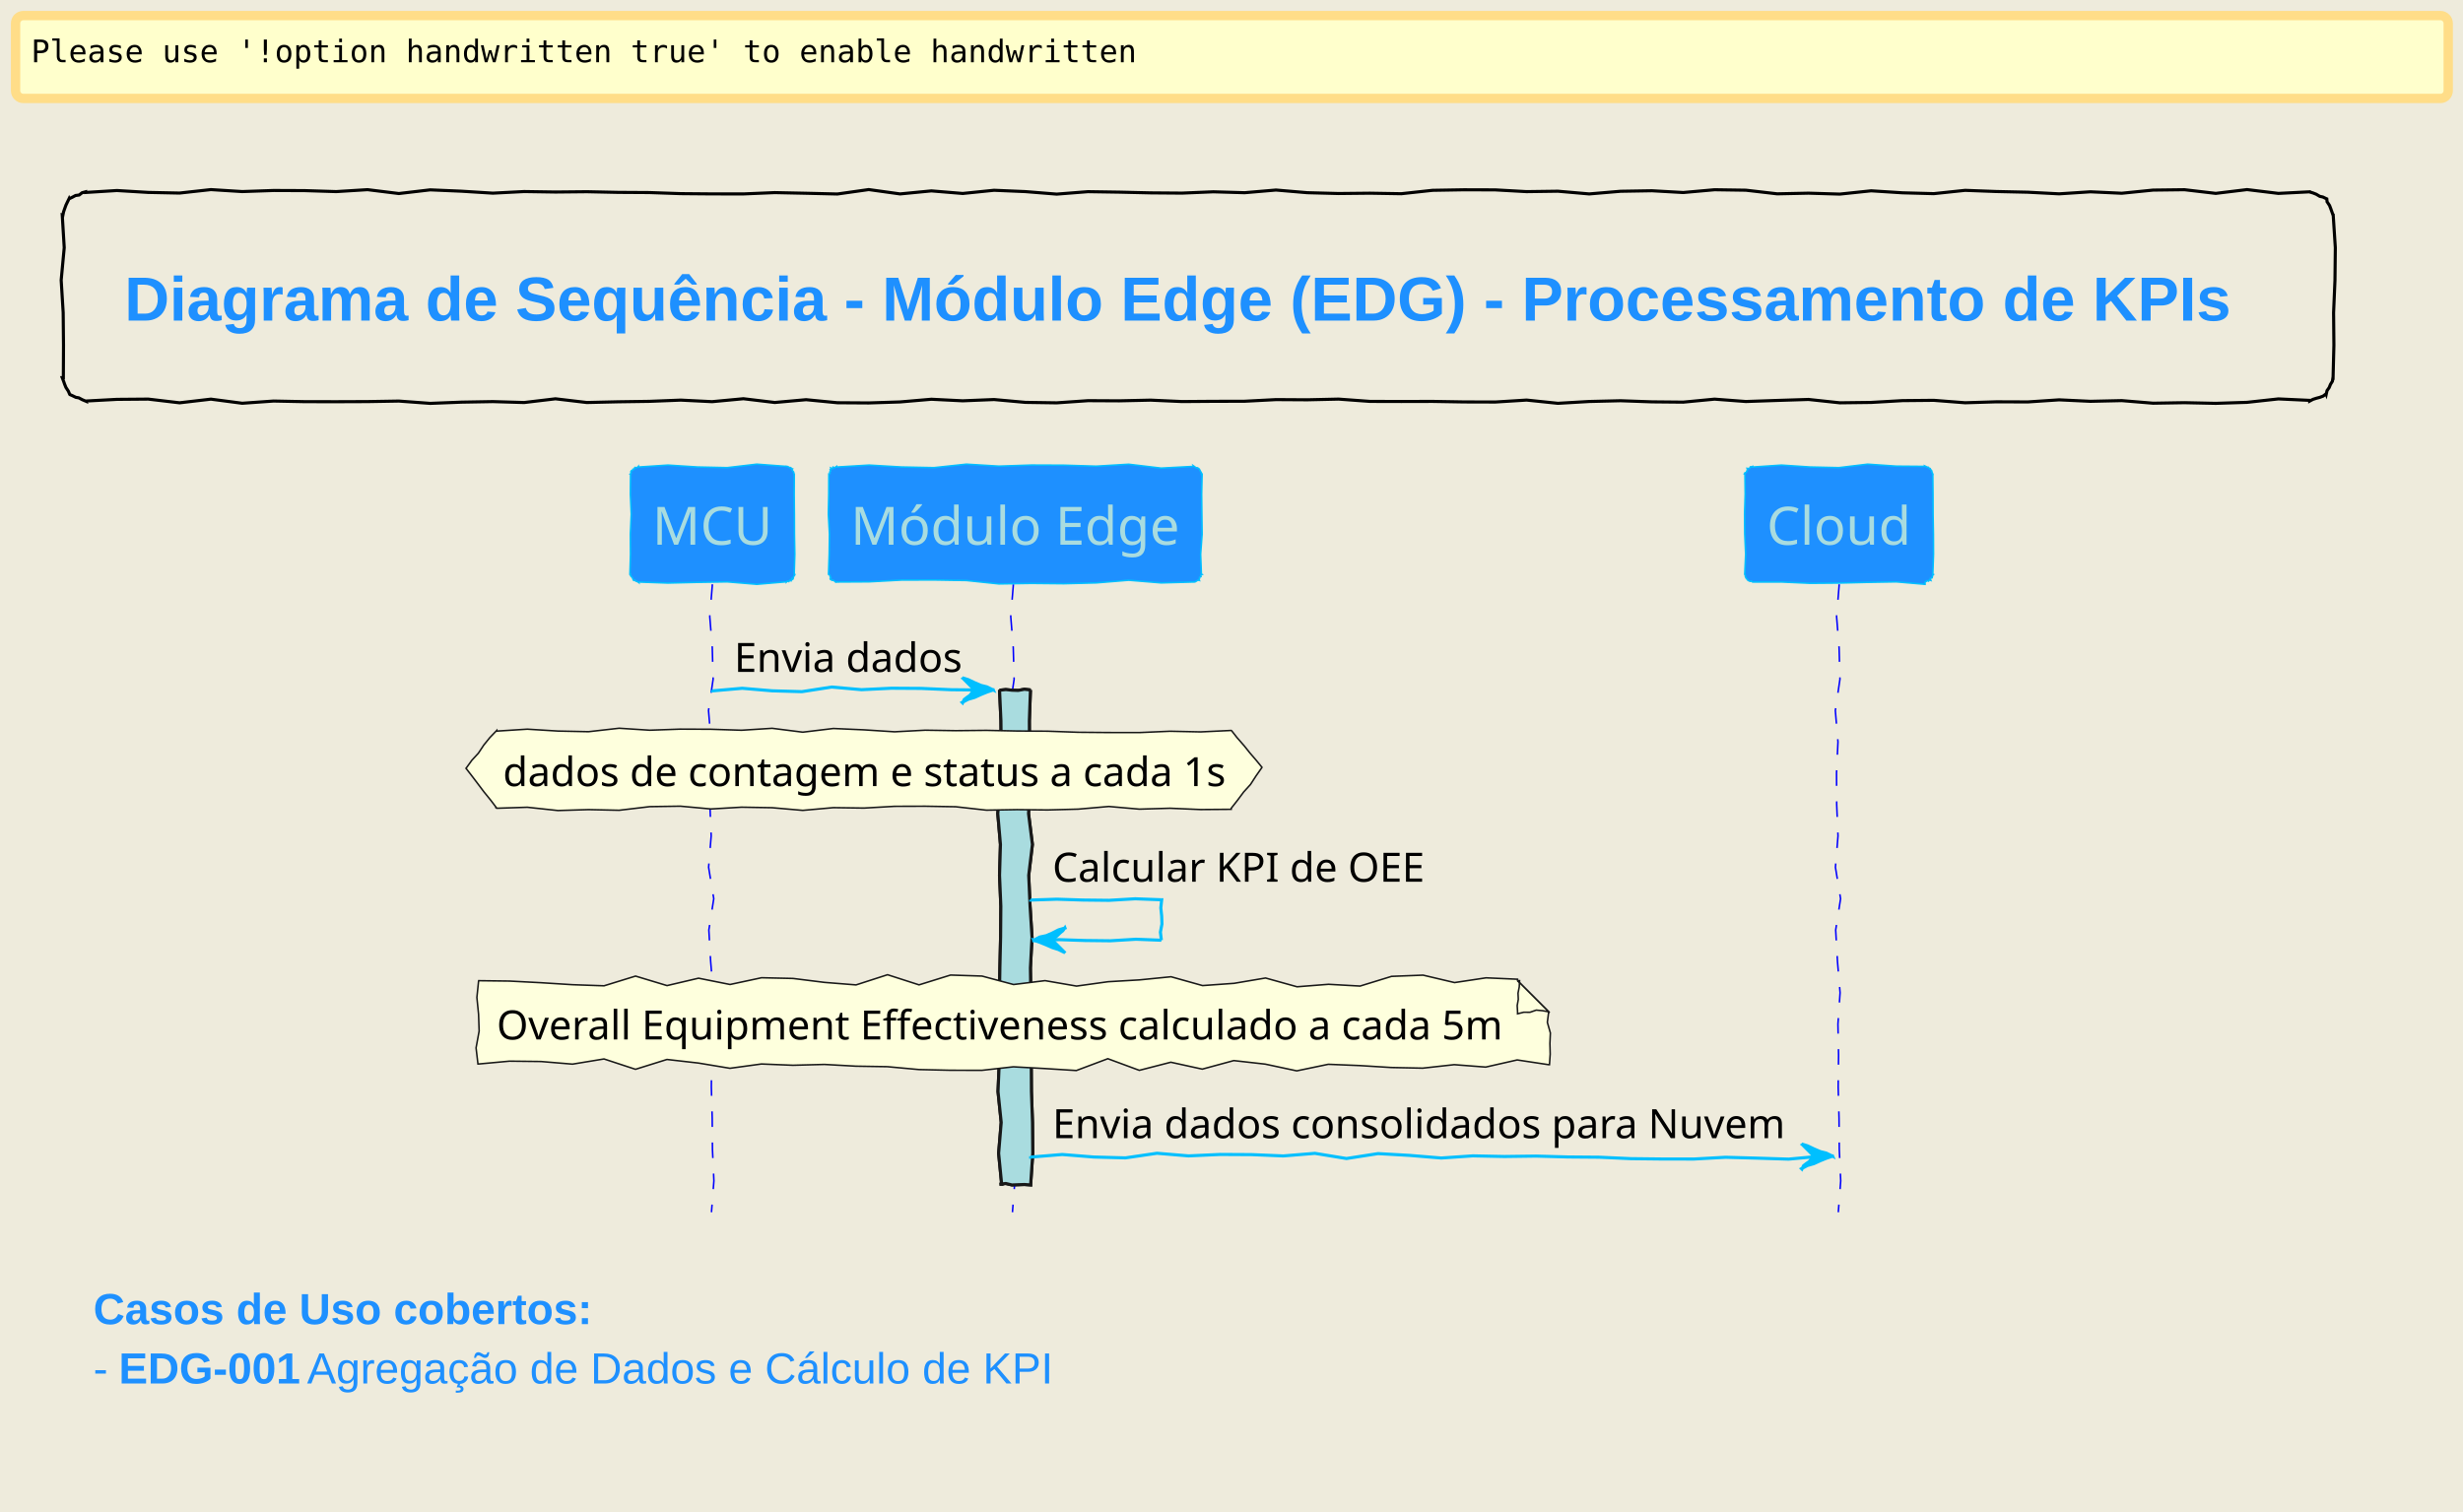
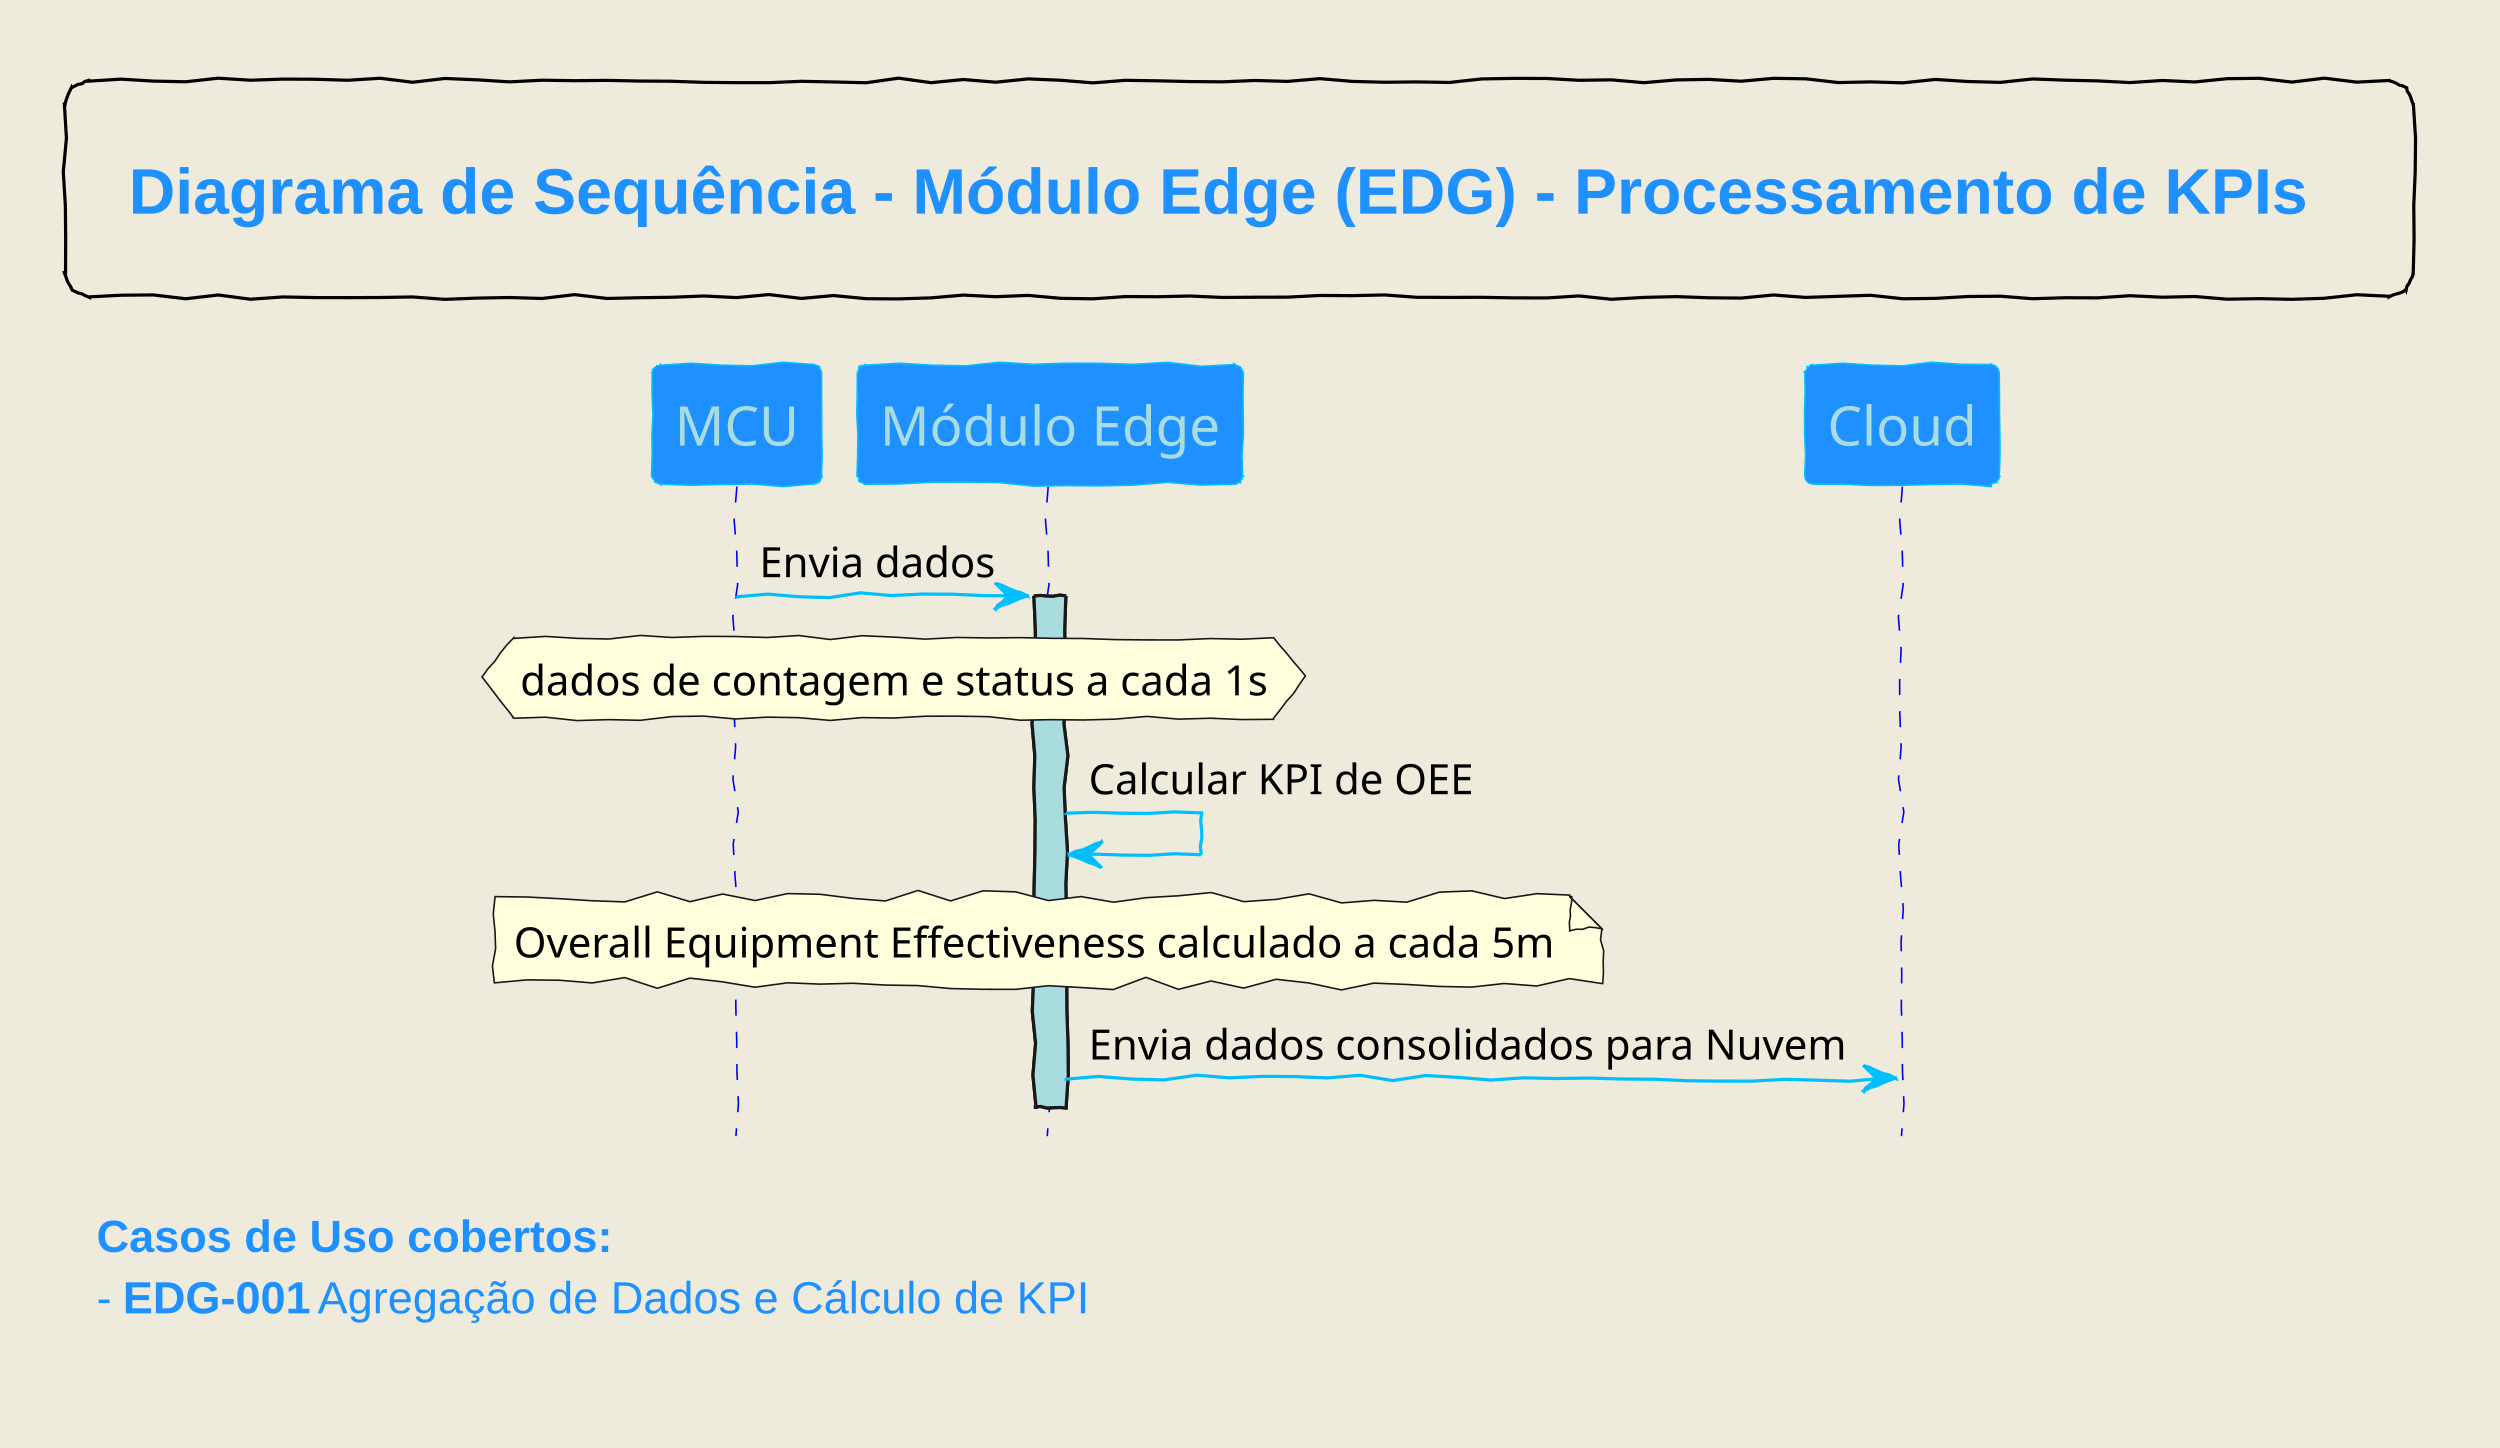
- <svg xmlns="http://www.w3.org/2000/svg" contentStyleType="text/css" data-diagram-type="SEQUENCE" height="750.462px" preserveAspectRatio="none" style="width:1222px;height:750px;background:#EEEBDC;" version="1.1" viewBox="0 0 1222 750" width="1222.976px" zoomAndPan="magnify">
+ <svg xmlns="http://www.w3.org/2000/svg" contentStyleType="text/css" data-diagram-type="SEQUENCE" height="751.57px" preserveAspectRatio="none" style="width:1297px;height:751px;background:#EEEBDC;" version="1.1" viewBox="0 0 1297 751" width="1297.711px" zoomAndPan="magnify">
  <defs />
  <g>
-     <rect fill="#EEEBDC" height="750.462" style="stroke:none;stroke-width:1.544;" width="1222.976" x="0" y="0" />
-     <rect fill="#FFFFCC" height="41.137" rx="3.86" ry="3.86" style="stroke:#FFDD88;stroke-width:4.633;" width="1206.947" x="7.721" y="7.721" />
-     <text fill="#000000" font-family="monospace" font-size="15.442" lengthAdjust="spacing" textLength="548.502" x="15.442" y="30.883">Please use '!option handwritten true' to enable handwritten</text>
+     <rect fill="#EEEBDC" height="751.57" style="stroke:none;stroke-width:1.67;" width="1297.711" x="0" y="0" />
    <g>
-       <polygon fill="#A9DCDF" points="495.921,342.403,495.921,342.511,499.009,342.19,502.098,342.503,505.186,342.609,508.274,342.036,511.363,342.403,511.243,342.403,510.704,357.731,510.77,373.06,511.257,388.388,510.295,403.716,512.217,419.044,510.389,434.372,511.057,449.7,512.029,465.028,511.23,480.356,511.468,495.685,511.313,511.013,511.638,526.341,511.732,541.669,512.267,556.997,512.399,572.325,511.363,587.653,511.363,588.003,508.274,587.784,505.186,587.892,502.098,588.015,499.009,587.282,495.921,587.653,496.969,587.653,495.463,572.325,496.745,556.997,495.156,541.669,495.815,526.341,497.066,511.013,495.846,495.685,496.084,480.356,496.444,465.028,496.564,449.7,495.915,434.372,496.364,419.044,495.037,403.716,496.36,388.388,496.767,373.06,496.607,357.731,495.921,342.403" style="stroke:#181818;stroke-width:1.544;" />
+       <polygon fill="#A9DCDF" points="536.385,309.146,536.385,309.263,539.725,308.915,543.066,309.253,546.406,309.368,549.746,308.749,553.087,309.146,552.957,309.146,552.374,325.725,552.446,342.303,552.973,358.882,551.932,375.461,554.011,392.04,552.034,408.619,552.756,425.197,553.808,441.776,552.943,458.355,553.201,474.934,553.033,491.513,553.385,508.091,553.486,524.67,554.065,541.249,554.207,557.828,553.087,574.407,553.087,574.785,549.746,574.548,546.406,574.665,543.066,574.798,539.725,574.005,536.385,574.407,537.518,574.407,535.89,557.828,537.277,541.249,535.558,524.67,536.271,508.091,537.624,491.513,536.304,474.934,536.561,458.355,536.951,441.776,537.08,425.197,536.379,408.619,536.865,392.04,535.429,375.461,536.86,358.882,537.301,342.303,537.128,325.725,536.385,309.146" style="stroke:#181818;stroke-width:1.67;" />
    </g>
    <g>
-       <polygon fill="#000000" fill-opacity="0" points="347.267,290.356,347.267,290.464,349.738,290.142,352.209,290.455,354.679,290.561,357.15,289.988,359.621,290.356,359.501,290.356,358.962,305.916,359.029,321.475,359.515,337.035,358.553,352.595,360.476,368.154,358.647,383.714,359.315,399.274,360.288,414.834,359.488,430.394,359.726,445.953,359.571,461.513,359.896,477.073,359.99,492.632,360.525,508.192,360.657,523.752,360.67,539.312,360.014,554.871,360.337,570.431,360.705,585.991,359.621,601.551,359.621,601.179,357.15,601.9,354.679,601.398,352.209,601.826,349.738,601.296,347.267,601.551,347.162,601.551,348.413,585.991,347.192,570.431,347.43,554.871,347.79,539.312,347.91,523.752,347.261,508.192,347.711,492.632,346.384,477.073,347.707,461.513,348.114,445.953,347.954,430.394,348.214,414.834,346.522,399.274,346.26,383.714,346.308,368.154,347.176,352.595,346.964,337.035,348.32,321.475,346.998,305.916,347.267,290.356" />
-       <path d="M352.989,290.356 L353.421,290.356 L352.136,305.916 L353.387,321.475 L353.812,337.035 L351.52,352.595 L352.829,368.154 L352.111,383.714 L352.199,399.274 L352.848,414.834 L351.565,430.394 L354.128,445.953 L351.691,461.513 L352.581,477.073 L353.878,492.632 L352.812,508.192 L353.129,523.752 L352.923,539.312 L353.356,554.871 L353.481,570.431 L354.195,585.991 L352.989,601.551" fill="none" style="stroke:#0000FF;stroke-width:0.772;stroke-dasharray:7.721,7.721;" />
+       <polygon fill="#000000" fill-opacity="0" points="375.602,252.851,375.602,252.969,378.275,252.621,380.947,252.959,383.619,253.074,386.291,252.454,388.964,252.851,388.834,252.851,388.251,269.681,388.323,286.51,388.85,303.339,387.809,320.169,389.888,336.998,387.911,353.827,388.633,370.657,389.685,387.486,388.82,404.315,389.078,421.145,388.91,437.974,389.262,454.803,389.363,471.633,389.942,488.462,390.084,505.291,390.098,522.121,389.389,538.95,389.738,555.779,390.137,572.609,388.964,589.438,388.964,589.037,386.291,589.816,383.619,589.273,380.947,589.735,378.275,589.163,375.602,589.438,375.488,589.438,376.841,572.609,375.521,555.779,375.778,538.95,376.168,522.121,376.298,505.291,375.596,488.462,376.082,471.633,374.646,454.803,376.077,437.974,376.518,421.145,376.345,404.315,376.626,387.486,374.796,370.657,374.513,353.827,374.565,336.998,375.504,320.169,375.274,303.339,376.74,286.51,375.311,269.681,375.602,252.851" />
+       <path d="M381.79,252.851 L382.258,252.851 L380.868,269.681 L382.221,286.51 L382.68,303.339 L380.202,320.169 L381.617,336.998 L380.841,353.827 L380.936,370.657 L381.639,387.486 L380.251,404.315 L383.023,421.145 L380.387,437.974 L381.35,454.803 L382.752,471.633 L381.599,488.462 L381.942,505.291 L381.719,522.121 L382.188,538.95 L382.323,555.779 L383.095,572.609 L381.79,589.438" fill="none" style="stroke:#0000FF;stroke-width:0.835;stroke-dasharray:8.351,8.351;" />
    </g>
    <g>
-       <polygon fill="#000000" fill-opacity="0" points="497.465,290.356,497.465,290.464,499.936,290.142,502.406,290.455,504.877,290.561,507.348,289.988,509.818,290.356,509.698,290.356,509.16,305.916,509.226,321.475,509.713,337.035,508.751,352.595,510.673,368.154,508.845,383.714,509.513,399.274,510.485,414.834,509.686,430.394,509.924,445.953,509.769,461.513,510.094,477.073,510.188,492.632,510.723,508.192,510.854,523.752,510.867,539.312,510.212,554.871,510.534,570.431,510.903,585.991,509.818,601.551,509.818,601.179,507.348,601.9,504.877,601.398,502.406,601.826,499.936,601.296,497.465,601.551,497.359,601.551,498.61,585.991,497.39,570.431,497.628,554.871,497.988,539.312,498.108,523.752,497.459,508.192,497.909,492.632,496.581,477.073,497.904,461.513,498.312,445.953,498.151,430.394,498.412,414.834,496.719,399.274,496.458,383.714,496.505,368.154,497.374,352.595,497.162,337.035,498.517,321.475,497.195,305.916,497.465,290.356" />
-       <path d="M502.325,290.356 L502.757,290.356 L501.472,305.916 L502.723,321.475 L503.148,337.035 L500.856,352.595 L502.165,368.154 L501.447,383.714 L501.535,399.274 L502.184,414.834 L500.901,430.394 L503.465,445.953 L501.027,461.513 L501.918,477.073 L503.214,492.632 L502.148,508.192 L502.465,523.752 L502.259,539.312 L502.692,554.871 L502.817,570.431 L503.531,585.991 L502.325,601.551" fill="none" style="stroke:#0000FF;stroke-width:0.772;stroke-dasharray:7.721,7.721;" />
+       <polygon fill="#000000" fill-opacity="0" points="538.055,252.851,538.055,252.969,540.727,252.621,543.4,252.959,546.072,253.074,548.744,252.454,551.417,252.851,551.287,252.851,550.704,269.681,550.776,286.51,551.303,303.339,550.262,320.169,552.341,336.998,550.364,353.827,551.086,370.657,552.138,387.486,551.273,404.315,551.53,421.145,551.363,437.974,551.715,454.803,551.816,471.633,552.395,488.462,552.537,505.291,552.551,522.121,551.842,538.95,552.191,555.779,552.589,572.609,551.417,589.438,551.417,589.037,548.744,589.816,546.072,589.273,543.4,589.735,540.727,589.163,538.055,589.438,537.941,589.438,539.294,572.609,537.974,555.779,538.231,538.95,538.621,522.121,538.75,505.291,538.049,488.462,538.535,471.633,537.099,454.803,538.53,437.974,538.971,421.145,538.798,404.315,539.079,387.486,537.248,370.657,536.966,353.827,537.017,336.998,537.957,320.169,537.727,303.339,539.193,286.51,537.764,269.681,538.055,252.851" />
+       <path d="M543.311,252.851 L543.779,252.851 L542.389,269.681 L543.742,286.51 L544.202,303.339 L541.723,320.169 L543.138,336.998 L542.362,353.827 L542.457,370.657 L543.16,387.486 L541.772,404.315 L544.544,421.145 L541.908,437.974 L542.871,454.803 L544.273,471.633 L543.12,488.462 L543.463,505.291 L543.24,522.121 L543.709,538.95 L543.844,555.779 L544.616,572.609 L543.311,589.438" fill="none" style="stroke:#0000FF;stroke-width:0.835;stroke-dasharray:8.351,8.351;" />
    </g>
    <g>
-       <polygon fill="#000000" fill-opacity="0" points="906.169,290.356,906.169,290.464,908.64,290.142,911.111,290.455,913.581,290.561,916.052,289.988,918.523,290.356,918.403,290.356,917.864,305.916,917.931,321.475,918.417,337.035,917.455,352.595,919.378,368.154,917.549,383.714,918.217,399.274,919.19,414.834,918.39,430.394,918.628,445.953,918.473,461.513,918.798,477.073,918.892,492.632,919.427,508.192,919.559,523.752,919.572,539.312,918.916,554.871,919.239,570.431,919.607,585.991,918.523,601.551,918.523,601.179,916.052,601.9,913.581,601.398,911.111,601.826,908.64,601.296,906.169,601.551,906.064,601.551,907.315,585.991,906.094,570.431,906.332,554.871,906.692,539.312,906.812,523.752,906.163,508.192,906.613,492.632,905.285,477.073,906.609,461.513,907.016,445.953,906.856,430.394,907.116,414.834,905.423,399.274,905.162,383.714,905.21,368.154,906.078,352.595,905.866,337.035,907.222,321.475,905.9,305.916,906.169,290.356" />
-       <path d="M912.056,290.356 L912.489,290.356 L911.203,305.916 L912.454,321.475 L912.879,337.035 L910.587,352.595 L911.896,368.154 L911.178,383.714 L911.266,399.274 L911.915,414.834 L910.632,430.394 L913.196,445.953 L910.758,461.513 L911.649,477.073 L912.945,492.632 L911.879,508.192 L912.196,523.752 L911.99,539.312 L912.423,554.871 L912.548,570.431 L913.262,585.991 L912.056,601.551" fill="none" style="stroke:#0000FF;stroke-width:0.772;stroke-dasharray:7.721,7.721;" />
+       <polygon fill="#000000" fill-opacity="0" points="980.107,252.851,980.107,252.969,982.78,252.621,985.452,252.959,988.124,253.074,990.797,252.454,993.469,252.851,993.339,252.851,992.756,269.681,992.828,286.51,993.355,303.339,992.314,320.169,994.393,336.998,992.416,353.827,993.138,370.657,994.19,387.486,993.325,404.315,993.583,421.145,993.415,437.974,993.767,454.803,993.868,471.633,994.447,488.462,994.59,505.291,994.603,522.121,993.894,538.95,994.243,555.779,994.641,572.609,993.469,589.438,993.469,589.037,990.797,589.816,988.124,589.273,985.452,589.735,982.78,589.163,980.107,589.438,979.993,589.438,981.346,572.609,980.026,555.779,980.283,538.95,980.673,522.121,980.803,505.291,980.101,488.462,980.587,471.633,979.151,454.803,980.582,437.974,981.023,421.145,980.85,404.315,981.131,387.486,979.301,370.657,979.018,353.827,979.07,336.998,980.009,320.169,979.779,303.339,981.245,286.51,979.816,269.681,980.107,252.851" />
+       <path d="M986.474,252.851 L986.942,252.851 L985.552,269.681 L986.905,286.51 L987.364,303.339 L984.885,320.169 L986.301,336.998 L985.524,353.827 L985.62,370.657 L986.322,387.486 L984.935,404.315 L987.707,421.145 L985.071,437.974 L986.034,454.803 L987.436,471.633 L986.283,488.462 L986.626,505.291 L986.403,522.121 L986.872,538.95 L987.007,555.779 L987.778,572.609 L986.474,589.438" fill="none" style="stroke:#0000FF;stroke-width:0.835;stroke-dasharray:8.351,8.351;" />
    </g>
    <g class="participant participant-head" data-participant="MCU">
-       <polygon fill="#1E90FF" points="316.701,231.44,316.701,231.764,331.398,230.8,346.095,231.738,360.793,232.057,375.49,230.338,390.187,231.44,390.172,231.403,390.649,231.463,391.204,231.71,391.812,232.086,392.235,232.016,392.917,232.571,393.18,232.68,392.843,232.992,393.275,233.624,393.801,234.293,393.781,234.737,394.048,235.3,394.083,235.3,394.031,245.23,394.14,255.161,394.171,265.091,394.349,275.021,394.048,284.951,394.367,285.083,394.145,285.631,393.716,286.093,393.59,286.68,393.477,287.273,392.917,287.681,392.775,287.338,392.505,288.23,391.767,287.992,391.384,288.613,390.636,288.35,390.187,288.812,390.187,288.706,375.49,289.957,360.793,288.736,346.095,288.974,331.398,289.334,316.701,288.812,316.783,289.01,316.154,288.584,315.666,288.496,314.95,287.861,314.573,288.042,313.971,287.681,314.232,287.789,313.956,287.223,313.81,286.71,313.063,285.948,312.756,285.369,312.84,284.951,312.521,284.951,312.81,275.021,312.739,265.091,313.191,255.161,312.75,245.23,312.84,235.3,312.677,235.233,313.175,234.799,312.976,234.077,313.272,233.56,314.054,233.244,313.971,232.571,314.057,232.778,314.662,232.694,315,231.965,315.672,232.044,316.271,231.947,316.701,231.44" style="stroke:#00BFFF;stroke-width:0.772;" />
-       <text fill="#A9DCDF" font-family="Impact" font-size="26.251" lengthAdjust="spacing" textLength="59.589" x="323.649" y="270.311">MCU</text>
+       <polygon fill="#1E90FF" points="342.542,189.128,342.542,189.48,358.438,188.436,374.335,189.451,390.231,189.796,406.128,187.937,422.024,189.128,422.008,189.089,422.524,189.154,423.124,189.42,423.781,189.827,424.239,189.751,424.977,190.351,425.262,190.469,424.897,190.808,425.364,191.49,425.933,192.215,425.911,192.695,426.2,193.304,426.238,193.304,426.182,204.044,426.299,214.785,426.333,225.525,426.526,236.266,426.2,247.006,426.545,247.149,426.305,247.741,425.841,248.241,425.704,248.876,425.582,249.518,424.977,249.958,424.823,249.587,424.531,250.552,423.733,250.295,423.319,250.967,422.509,250.682,422.024,251.181,422.024,251.067,406.128,252.42,390.231,251.1,374.335,251.357,358.438,251.747,342.542,251.181,342.63,251.395,341.95,250.935,341.422,250.84,340.648,250.153,340.24,250.349,339.589,249.958,339.871,250.075,339.573,249.463,339.415,248.908,338.607,248.084,338.276,247.458,338.366,247.006,338.02,247.006,338.334,236.266,338.257,225.525,338.746,214.785,338.269,204.044,338.366,193.304,338.19,193.231,338.728,192.762,338.512,191.981,338.833,191.422,339.678,191.08,339.589,190.351,339.682,190.576,340.336,190.485,340.702,189.697,341.429,189.782,342.077,189.677,342.542,189.128" style="stroke:#00BFFF;stroke-width:0.835;" />
+       <text fill="#A9DCDF" font-family="Impact" font-size="28.393" lengthAdjust="spacing" textLength="64.451" x="350.057" y="231.171">MCU</text>
    </g>
    <g class="participant participant-head" data-participant="EDGE">
-       <polygon fill="#1E90FF" points="415.08,231.44,415.08,231.764,431.182,230.8,447.284,231.738,463.386,232.057,479.488,230.338,495.591,231.32,511.693,230.781,527.795,230.848,543.897,231.335,559.999,230.372,576.102,232.295,592.204,231.44,592.08,231.14,592.711,231.572,593.381,232.097,593.825,232.077,594.401,232.377,594.933,232.571,594.918,232.564,595.245,233.152,595.5,233.709,595.89,234.324,596.157,234.887,596.064,235.3,596.414,235.3,596.195,245.23,596.303,255.161,596.426,265.091,595.693,275.021,596.064,284.951,596.387,285.085,595.697,285.439,595.866,286.148,595.15,286.491,595.127,287.121,594.933,287.681,595.08,288.034,594.378,287.884,593.862,288.183,593.362,288.52,592.832,288.783,592.204,288.812,592.204,288.805,576.102,289.255,559.999,287.928,543.897,289.251,527.795,289.658,511.693,289.498,495.591,289.758,479.488,288.066,463.386,287.805,447.284,287.852,431.182,288.721,415.08,288.812,415.041,288.718,414.668,288.909,413.953,288.276,413.374,287.97,412.941,288.016,412.35,287.681,412.033,287.55,411.877,287.033,412.206,286.717,411.879,286.129,411.795,285.642,411.219,284.951,411.053,284.951,411.384,275.021,411.523,265.091,410.976,255.161,411.17,245.23,411.219,235.3,411.279,235.325,411.755,234.883,411.67,234.208,412.118,233.754,411.86,233.007,412.35,232.571,412.216,232.249,412.995,232.584,413.3,231.777,414.088,232.134,414.574,231.764,415.08,231.44" style="stroke:#00BFFF;stroke-width:0.772;" />
-       <text fill="#A9DCDF" font-family="Impact" font-size="26.251" lengthAdjust="spacing" textLength="163.227" x="422.028" y="270.311">Módulo Edge</text>
+       <polygon fill="#1E90FF" points="448.948,189.128,448.948,189.48,466.364,188.436,483.78,189.451,501.196,189.796,518.612,187.937,536.028,188.999,553.444,188.416,570.86,188.488,588.276,189.015,605.692,187.974,623.108,190.053,640.524,189.128,640.39,188.804,641.072,189.271,641.797,189.84,642.277,189.818,642.901,190.142,643.476,190.351,643.46,190.345,643.813,190.98,644.089,191.583,644.512,192.248,644.8,192.856,644.699,193.304,645.078,193.304,644.841,204.044,644.958,214.785,645.09,225.525,644.298,236.266,644.699,247.006,645.048,247.15,644.302,247.533,644.485,248.301,643.711,248.672,643.686,249.353,643.476,249.958,643.635,250.34,642.876,250.178,642.318,250.502,641.777,250.866,641.203,251.151,640.524,251.181,640.524,251.175,623.108,251.661,605.692,250.225,588.276,251.656,570.86,252.097,553.444,251.924,536.028,252.205,518.612,250.375,501.196,250.092,483.78,250.143,466.364,251.083,448.948,251.181,448.906,251.08,448.502,251.287,447.729,250.602,447.103,250.271,446.634,250.32,445.995,249.958,445.652,249.816,445.484,249.257,445.84,248.916,445.486,248.28,445.395,247.753,444.772,247.006,444.593,247.006,444.95,236.266,445.101,225.525,444.509,214.785,444.719,204.044,444.772,193.304,444.837,193.331,445.352,192.852,445.259,192.122,445.744,191.631,445.466,190.824,445.995,190.351,445.851,190.003,446.693,190.366,447.023,189.493,447.875,189.879,448.401,189.479,448.948,189.128" style="stroke:#00BFFF;stroke-width:0.835;" />
+       <text fill="#A9DCDF" font-family="Impact" font-size="28.393" lengthAdjust="spacing" textLength="176.545" x="456.463" y="231.171">Módulo Edge</text>
    </g>
    <g class="participant participant-head" data-participant="Cloud">
-       <polygon fill="#1E90FF" points="869.591,231.44,869.591,231.764,883.843,230.8,898.095,231.738,912.346,232.057,926.598,230.338,940.849,231.32,955.101,231.44,955.017,231.237,955.571,231.484,956.179,231.86,956.602,231.79,957.394,232.608,957.83,232.571,957.531,232.446,957.962,233.077,958.488,233.748,958.468,234.191,958.767,234.768,958.961,235.3,958.945,235.3,959.053,245.23,959.084,255.161,959.263,265.091,959.307,275.021,958.961,284.951,959.284,285.085,958.856,285.547,958.729,286.134,958.617,286.727,957.714,286.993,957.83,287.681,957.964,288.003,957.226,287.766,956.844,288.387,956.095,288.124,955.633,288.553,955.101,288.812,955.101,289.957,940.849,288.736,926.598,288.974,912.346,289.334,898.095,289.454,883.843,288.805,869.591,288.812,869.648,288.948,868.933,288.313,868.556,288.495,868.062,288.394,867.495,288.118,866.862,287.681,867.153,287.802,866.406,287.04,866.099,286.461,865.888,285.921,865.929,285.486,865.731,284.951,865.63,284.951,866.082,275.021,865.641,265.091,865.554,255.161,865.848,245.23,865.731,235.3,865.414,235.169,865.71,234.652,866.492,234.336,866.617,233.748,866.985,233.261,866.862,232.571,866.798,232.417,867.471,232.496,868.07,232.399,868.406,231.667,869.027,231.62,869.591,231.44" style="stroke:#00BFFF;stroke-width:0.772;" />
-       <text fill="#A9DCDF" font-family="Impact" font-size="26.251" lengthAdjust="spacing" textLength="71.612" x="876.54" y="270.311">Cloud</text>
+       <polygon fill="#1E90FF" points="940.545,189.128,940.545,189.48,955.959,188.436,971.374,189.451,986.788,189.796,1002.202,187.937,1017.617,188.999,1033.031,189.128,1032.94,188.909,1033.54,189.176,1034.198,189.583,1034.655,189.507,1035.511,190.392,1035.984,190.351,1035.659,190.217,1036.127,190.9,1036.695,191.624,1036.673,192.105,1036.997,192.728,1037.207,193.304,1037.189,193.304,1037.306,204.044,1037.34,214.785,1037.533,225.525,1037.58,236.266,1037.207,247.006,1037.556,247.151,1037.093,247.651,1036.956,248.286,1036.834,248.927,1035.857,249.214,1035.984,249.958,1036.128,250.307,1035.33,250.05,1034.917,250.722,1034.107,250.438,1033.607,250.901,1033.031,251.181,1033.031,252.42,1017.617,251.1,1002.202,251.357,986.788,251.747,971.374,251.876,955.959,251.175,940.545,251.181,940.606,251.329,939.832,250.642,939.424,250.838,938.89,250.73,938.278,250.432,937.592,249.958,937.908,250.089,937.099,249.265,936.768,248.638,936.539,248.054,936.584,247.584,936.37,247.006,936.26,247.006,936.749,236.266,936.272,225.525,936.178,214.785,936.497,204.044,936.37,193.304,936.027,193.162,936.347,192.603,937.192,192.261,937.327,191.625,937.726,191.098,937.592,190.351,937.524,190.186,938.251,190.271,938.899,190.166,939.263,189.375,939.934,189.324,940.545,189.128" style="stroke:#00BFFF;stroke-width:0.835;" />
+       <text fill="#A9DCDF" font-family="Impact" font-size="28.393" lengthAdjust="spacing" textLength="77.455" x="948.061" y="231.171">Cloud</text>
    </g>
    <g>
-       <polygon fill="#A9DCDF" points="495.921,342.403,495.921,342.511,499.009,342.19,502.098,342.503,505.186,342.609,508.274,342.036,511.363,342.403,511.243,342.403,510.704,357.731,510.77,373.06,511.257,388.388,510.295,403.716,512.217,419.044,510.389,434.372,511.057,449.7,512.029,465.028,511.23,480.356,511.468,495.685,511.313,511.013,511.638,526.341,511.732,541.669,512.267,556.997,512.399,572.325,511.363,587.653,511.363,588.003,508.274,587.784,505.186,587.892,502.098,588.015,499.009,587.282,495.921,587.653,496.969,587.653,495.463,572.325,496.745,556.997,495.156,541.669,495.815,526.341,497.066,511.013,495.846,495.685,496.084,480.356,496.444,465.028,496.564,449.7,495.915,434.372,496.364,419.044,495.037,403.716,496.36,388.388,496.767,373.06,496.607,357.731,495.921,342.403" style="stroke:#181818;stroke-width:1.544;" />
+       <polygon fill="#A9DCDF" points="536.385,309.146,536.385,309.263,539.725,308.915,543.066,309.253,546.406,309.368,549.746,308.749,553.087,309.146,552.957,309.146,552.374,325.725,552.446,342.303,552.973,358.882,551.932,375.461,554.011,392.04,552.034,408.619,552.756,425.197,553.808,441.776,552.943,458.355,553.201,474.934,553.033,491.513,553.385,508.091,553.486,524.67,554.065,541.249,554.207,557.828,553.087,574.407,553.087,574.785,549.746,574.548,546.406,574.665,543.066,574.798,539.725,574.005,536.385,574.407,537.518,574.407,535.89,557.828,537.277,541.249,535.558,524.67,536.271,508.091,537.624,491.513,536.304,474.934,536.561,458.355,536.951,441.776,537.08,425.197,536.379,408.619,536.865,392.04,535.429,375.461,536.86,358.882,537.301,342.303,537.128,325.725,536.385,309.146" style="stroke:#181818;stroke-width:1.67;" />
    </g>
    <g class="message" data-participant-1="MCU" data-participant-2="EDGE">
-       <polygon fill="#00BFFF" points="477.391,336.227,477.431,336.327,480.4,337.264,483.604,338.79,486.732,340.124,489.608,340.827,492.832,342.403,492.818,342.366,489.663,343.435,486.583,344.691,483.555,346.077,480.347,347.014,477.391,348.58,477.592,348.781,478.397,347.115,479.79,346.037,481.254,345.031,482.301,343.607,483.568,342.403,483.592,342.428,482.321,341.156,481.162,339.998,479.949,338.784,478.839,337.675,477.391,336.227" style="stroke:#00BFFF;stroke-width:1.544;" />
-       <path d="M353.444,342.403 L353.444,342.836 L368.245,341.55 L383.047,342.801 L397.848,343.226 L412.649,340.935 L427.451,342.243 L442.252,341.525 L457.053,341.614 L471.855,342.263 L486.656,342.403" fill="none" style="stroke:#00BFFF;stroke-width:1.544;" />
-       <text fill="#000000" font-family="sans-serif" font-size="20.074" lengthAdjust="spacing" textLength="113.138" x="364.253" y="333.433">Envia dados</text>
+       <polygon fill="#00BFFF" points="516.343,302.465,516.387,302.574,519.598,303.587,523.064,305.237,526.447,306.68,529.557,307.441,533.045,309.146,533.029,309.106,529.616,310.261,526.285,311.62,523.01,313.119,519.541,314.133,516.343,315.826,516.561,316.044,517.431,314.242,518.938,313.076,520.522,311.988,521.654,310.448,523.024,309.146,523.051,309.173,521.675,307.797,520.422,306.544,519.11,305.231,517.91,304.032,516.343,302.465" style="stroke:#00BFFF;stroke-width:1.67;" />
+       <path d="M382.283,309.146 L382.283,309.614 L398.292,308.223 L414.301,309.576 L430.31,310.036 L446.319,307.557 L462.328,308.973 L478.337,308.196 L494.346,308.292 L510.355,308.994 L526.364,309.146" fill="none" style="stroke:#00BFFF;stroke-width:1.67;" />
+       <text fill="#000000" font-family="sans-serif" font-size="21.712" lengthAdjust="spacing" textLength="122.369" x="393.974" y="299.444">Envia dados</text>
    </g>
-     <polygon fill="#FEFFDD" points="246.441,362.477,246.441,362.802,261.626,361.838,276.81,362.776,291.994,363.094,307.178,361.376,322.363,362.357,337.547,361.819,352.731,361.885,367.916,362.372,383.1,361.41,398.284,363.332,413.468,361.504,428.652,362.172,443.837,363.144,459.021,362.345,474.205,362.583,489.39,362.428,504.574,362.753,519.758,362.847,534.942,363.382,550.127,363.514,565.311,363.526,580.495,362.87,595.679,363.193,610.864,362.477,611.141,362.709,613.667,365.946,617.308,370.113,620.011,373.498,623.428,377.477,626.305,381.007,626.103,380.852,623.189,385.001,620.431,389.27,617.02,393.036,613.995,397.1,610.864,401.081,610.864,401.604,595.679,401.724,580.495,401.075,565.311,401.525,550.127,400.197,534.942,401.521,519.758,401.928,504.574,401.768,489.39,402.028,474.205,400.335,459.021,400.074,443.837,400.122,428.652,400.99,413.468,400.778,398.284,402.134,383.1,400.812,367.916,400.552,352.731,401.434,337.547,400.052,322.363,400.28,307.178,402.084,291.994,401.754,276.81,402.216,261.626,400.584,246.441,401.081,246.572,401.182,243.594,397.252,240.072,392.904,237.137,389.007,234.14,385.062,231,381.007,231.258,381.222,234.087,377.3,237.359,373.748,240.046,369.707,243.085,365.96,246.441,362.477" style="stroke:#181818;stroke-width:0.772;" />
-     <text fill="#000000" font-family="sans-serif" font-size="20.074" lengthAdjust="spacing" textLength="358.624" x="249.53" y="390.113">dados de contagem e status a cada 1s</text>
+     <polygon fill="#FEFFDD" points="266.55,330.858,266.55,331.209,282.973,330.166,299.396,331.181,315.819,331.525,332.242,329.666,348.666,330.728,365.089,330.146,381.512,330.217,397.935,330.744,414.358,329.703,430.782,331.783,447.205,329.805,463.628,330.527,480.051,331.579,496.474,330.714,512.898,330.972,529.321,330.805,545.744,331.156,562.167,331.257,578.59,331.836,595.014,331.979,611.437,331.992,627.86,331.283,644.283,331.632,660.707,330.858,661.007,331.108,663.738,334.609,667.677,339.116,670.601,342.777,674.296,347.082,677.408,350.9,677.19,350.732,674.038,355.219,671.055,359.836,667.366,363.91,664.093,368.305,660.707,372.612,660.707,373.177,644.283,373.307,627.86,372.605,611.437,373.091,595.014,371.656,578.59,373.087,562.167,373.527,545.744,373.354,529.321,373.636,512.898,371.805,496.474,371.522,480.051,371.574,463.628,372.513,447.205,372.284,430.782,373.75,414.358,372.32,397.935,372.039,381.512,372.993,365.089,371.498,348.666,371.745,332.242,373.696,315.819,373.339,299.396,373.838,282.973,372.074,266.55,372.612,266.69,372.72,263.47,368.47,259.661,363.767,256.486,359.552,253.244,355.285,249.848,350.9,250.127,351.132,253.187,346.89,256.726,343.048,259.632,338.677,262.92,334.625,266.55,330.858" style="stroke:#181818;stroke-width:0.835;" />
+     <text fill="#000000" font-family="sans-serif" font-size="21.712" lengthAdjust="spacing" textLength="387.886" x="269.89" y="360.749">dados de contagem e status a cada 1s</text>
    <g class="message" data-participant-1="EDGE" data-participant-2="EDGE">
-       <path d="M511.363,446.498 L511.363,446.643 L524.333,446.214 L537.304,446.631 L550.275,446.773 L563.246,446.009 L576.217,446.498" fill="none" style="stroke:#00BFFF;stroke-width:1.544;" />
-       <path d="M576.217,446.498 L576.361,446.498 L575.933,450.513 L576.35,454.528 L576.492,458.543 L575.728,462.558 L576.217,466.572" fill="none" style="stroke:#00BFFF;stroke-width:1.544;" />
-       <path d="M512.907,466.572 L512.907,466.717 L525.569,466.288 L538.231,466.705 L550.893,466.847 L563.555,466.083 L576.217,466.572" fill="none" style="stroke:#00BFFF;stroke-width:1.544;" />
-       <polygon fill="#00BFFF" points="528.348,460.396,528.388,460.496,525.181,461.433,522.209,462.959,519.16,464.293,515.859,464.996,512.907,466.572,512.892,466.535,515.913,467.604,519.01,468.86,522.159,470.246,525.128,471.183,528.348,472.749,528.55,472.951,526.884,471.284,525.806,470.206,524.799,469.2,523.376,467.776,522.172,466.572,522.197,466.597,523.395,465.325,524.707,464.167,525.965,462.954,527.326,461.844,528.348,460.396" style="stroke:#00BFFF;stroke-width:1.544;" />
-       <text fill="#000000" font-family="sans-serif" font-size="20.074" lengthAdjust="spacing" textLength="184.602" x="522.172" y="437.528">Calcular KPI de OEE</text>
+       <path d="M553.087,421.734 L553.087,421.89 L567.116,421.427 L581.145,421.878 L595.175,422.031 L609.204,421.205 L623.233,421.734" fill="none" style="stroke:#00BFFF;stroke-width:1.67;" />
+       <path d="M623.233,421.734 L623.389,421.734 L622.926,426.077 L623.377,430.419 L623.53,434.762 L622.704,439.104 L623.233,443.446" fill="none" style="stroke:#00BFFF;stroke-width:1.67;" />
+       <path d="M554.757,443.446 L554.757,443.602 L568.452,443.139 L582.147,443.59 L595.843,443.743 L609.538,442.917 L623.233,443.446" fill="none" style="stroke:#00BFFF;stroke-width:1.67;" />
+       <polygon fill="#00BFFF" points="571.458,436.766,571.502,436.874,568.032,437.888,564.818,439.538,561.52,440.981,557.95,441.741,554.757,443.446,554.741,443.406,558.009,444.562,561.358,445.92,564.764,447.42,567.975,448.434,571.458,450.127,571.676,450.345,569.874,448.543,568.708,447.377,567.62,446.289,566.08,444.749,564.778,443.446,564.805,443.473,566.101,442.098,567.52,440.844,568.88,439.532,570.353,438.332,571.458,436.766" style="stroke:#00BFFF;stroke-width:1.67;" />
+       <text fill="#000000" font-family="sans-serif" font-size="21.712" lengthAdjust="spacing" textLength="199.664" x="564.778" y="412.033">Calcular KPI de OEE</text>
    </g>
-     <path d="M237.177,486.647 L237.465,486.647 L236.608,494.985 L237.442,503.324 L237.725,511.662 L236.197,520 L237.177,528.339 L237.177,528.019 L252.8,526.583 L268.423,526.76 L284.046,528.058 L299.67,525.492 L315.293,530.619 L330.916,525.744 L346.539,527.524 L362.163,530.118 L377.786,527.986 L393.409,528.62 L409.033,528.207 L424.656,529.074 L440.279,529.324 L455.902,530.751 L471.526,531.102 L487.149,531.136 L502.772,529.387 L518.396,530.248 L534.019,531.231 L549.642,525.369 L565.265,531.133 L580.889,527.118 L596.512,530.537 L612.135,526.301 L627.759,528.057 L643.382,531.393 L659.005,528.138 L674.628,528.773 L690.252,529.733 L705.875,530.053 L721.498,528.323 L737.121,529.522 L752.745,525.982 L768.368,528.339 L768.758,528.339 L769.12,523.089 L768.978,517.839 L769.21,512.588 L767.705,507.338 L768.368,502.088 L767.735,501.455 L764.677,498.397 L762.134,495.854 L758.912,492.632 L756.676,490.396 L752.927,486.647 L752.927,485.927 L737.298,485.234 L721.669,487.587 L706.04,483.901 L690.411,484.509 L674.783,489.319 L659.154,488.44 L643.525,489.671 L627.896,485.322 L612.267,487.961 L596.639,489.078 L581.01,484.701 L565.381,486.252 L549.752,487.165 L534.123,489.33 L518.495,486.629 L502.866,488.551 L487.237,484.366 L471.608,483.858 L455.979,488.72 L440.351,483.694 L424.722,488.742 L409.093,487.497 L393.464,485.543 L377.836,485.19 L362.207,488.536 L346.578,485.414 L330.949,489.084 L315.32,484.37 L299.692,489.189 L284.063,488.641 L268.434,487.655 L252.805,486.841 L237.177,486.647" fill="#FEFFDD" style="stroke:#181818;stroke-width:0.772;" />
-     <path d="M752.927,486.647 L753.924,486.647 L753.769,489.735 L753.159,492.823 L753.295,495.911 L752.748,499 L752.927,502.088 L752.927,503.072 L756.015,502.301 L759.103,502.325 L762.191,501.253 L765.28,501.532 L768.368,502.088 L768.883,502.603 L765.697,499.417 L762.15,495.87 L758.79,492.51 L755.802,489.522 L752.927,486.647" fill="#FEFFDD" style="stroke:#181818;stroke-width:0.772;" />
-     <text fill="#000000" font-family="sans-serif" font-size="20.074" lengthAdjust="spacing" textLength="499.504" x="246.441" y="515.827">Overall Equipment Effectiveness calculado a cada 5m</text>
+     <path d="M256.529,465.158 L256.841,465.158 L255.914,474.177 L256.816,483.196 L257.122,492.215 L255.47,501.234 L256.529,510.253 L256.529,509.906 L273.427,508.353 L290.325,508.545 L307.223,509.949 L324.121,507.173 L341.019,512.718 L357.917,507.445 L374.815,509.372 L391.713,512.176 L408.611,509.871 L425.509,510.557 L442.407,510.11 L459.305,511.048 L476.203,511.318 L493.101,512.861 L509.999,513.241 L526.898,513.278 L543.795,511.387 L560.694,512.317 L577.592,513.38 L594.49,507.041 L611.388,513.275 L628.286,508.932 L645.184,512.63 L662.082,508.048 L678.98,509.948 L695.878,513.556 L712.776,510.036 L729.674,510.722 L746.572,511.761 L763.47,512.106 L780.368,510.235 L797.266,511.532 L814.164,507.703 L831.062,510.253 L831.485,510.253 L831.876,504.574 L831.722,498.896 L831.972,493.217 L830.345,487.538 L831.062,481.86 L830.378,481.175 L827.07,477.867 L824.32,475.118 L820.835,471.633 L818.416,469.214 L814.361,465.158 L814.361,464.38 L797.457,463.631 L780.553,466.175 L763.649,462.188 L746.745,462.846 L729.841,468.049 L712.937,467.099 L696.033,468.43 L679.129,463.725 L662.225,466.58 L645.321,467.788 L628.417,463.055 L611.513,464.731 L594.609,465.719 L577.705,468.061 L560.801,465.14 L543.897,467.219 L526.993,462.692 L510.089,462.142 L493.185,467.401 L476.281,461.965 L459.377,467.425 L442.473,466.079 L425.569,463.965 L408.665,463.583 L391.761,467.202 L374.857,463.825 L357.953,467.795 L341.049,462.697 L324.145,467.908 L307.241,467.315 L290.337,466.25 L273.433,465.369 L256.529,465.158" fill="#FEFFDD" style="stroke:#181818;stroke-width:0.835;" />
+     <path d="M814.361,465.158 L815.439,465.158 L815.272,468.499 L814.612,471.839 L814.759,475.179 L814.167,478.52 L814.361,481.86 L814.361,482.924 L817.701,482.09 L821.041,482.116 L824.382,480.957 L827.722,481.258 L831.062,481.86 L831.62,482.417 L828.173,478.971 L824.337,475.134 L820.703,471.501 L817.471,468.269 L814.361,465.158" fill="#FEFFDD" style="stroke:#181818;stroke-width:0.835;" />
+     <text fill="#000000" font-family="sans-serif" font-size="21.712" lengthAdjust="spacing" textLength="540.261" x="266.55" y="496.719">Overall Equipment Effectiveness calculado a cada 5m</text>
    <g class="message" data-participant-1="EDGE" data-participant-2="Cloud">
-       <polygon fill="#00BFFF" points="893.816,567.579,893.856,567.68,896.825,568.616,900.03,570.142,903.158,571.476,906.033,572.18,909.258,573.756,909.243,573.719,906.088,574.787,903.008,576.043,899.98,577.429,896.772,578.367,893.816,579.933,894.018,580.134,894.822,578.468,896.215,577.39,897.679,576.384,898.726,574.96,899.993,573.756,900.018,573.781,898.746,572.509,897.587,571.35,896.374,570.137,895.265,569.028,893.816,567.579" style="stroke:#00BFFF;stroke-width:1.544;" />
-       <path d="M511.363,573.756 L511.363,574.189 L527.031,572.903 L542.7,574.154 L558.369,574.579 L574.038,572.287 L589.706,573.596 L605.375,572.878 L621.044,572.966 L636.712,573.615 L652.381,572.332 L668.05,574.896 L683.719,572.458 L699.387,573.349 L715.056,574.645 L730.725,573.579 L746.394,573.896 L762.062,573.69 L777.731,574.123 L793.4,574.248 L809.069,574.962 L824.737,575.137 L840.406,575.154 L856.075,574.28 L871.744,574.71 L887.412,575.202 L903.081,573.756" fill="none" style="stroke:#00BFFF;stroke-width:1.544;" />
-       <text fill="#000000" font-family="sans-serif" font-size="20.074" lengthAdjust="spacing" textLength="363.924" x="522.172" y="564.786">Envia dados consolidados para Nuvem</text>
+       <polygon fill="#00BFFF" points="966.746,552.695,966.79,552.803,970.001,553.817,973.467,555.467,976.85,556.91,979.96,557.67,983.448,559.375,983.432,559.335,980.019,560.491,976.688,561.849,973.413,563.348,969.944,564.362,966.746,566.056,966.964,566.274,967.834,564.472,969.341,563.306,970.925,562.218,972.057,560.678,973.427,559.375,973.454,559.402,972.078,558.027,970.825,556.773,969.513,555.461,968.313,554.261,966.746,552.695" style="stroke:#00BFFF;stroke-width:1.67;" />
+       <path d="M553.087,559.375 L553.087,559.843 L570.034,558.453 L586.981,559.806 L603.928,560.265 L620.875,557.787 L637.823,559.202 L654.77,558.426 L671.717,558.521 L688.664,559.224 L705.612,557.836 L722.559,560.608 L739.506,557.972 L756.453,558.935 L773.4,560.337 L790.348,559.184 L807.295,559.527 L824.242,559.304 L841.189,559.773 L858.137,559.908 L875.084,560.68 L892.031,560.87 L908.978,560.888 L925.926,559.942 L942.873,560.408 L959.82,560.939 L976.767,559.375" fill="none" style="stroke:#00BFFF;stroke-width:1.67;" />
+       <text fill="#000000" font-family="sans-serif" font-size="21.712" lengthAdjust="spacing" textLength="393.618" x="564.778" y="549.673">Envia dados consolidados para Nuvem</text>
    </g>
-     <text fill="#1E90FF" font-family="Arial" font-size="21.618" font-weight="bold" lengthAdjust="spacing" textLength="245.928" x="46.325" y="657.088">Casos de Uso cobertos:</text>
-     <text fill="#1E90FF" font-family="Arial" font-size="21.618" lengthAdjust="spacing" textLength="6.961" x="46.325" y="686.532">-</text>
-     <text fill="#1E90FF" font-family="Arial" font-size="21.618" font-weight="bold" lengthAdjust="spacing" textLength="87.813" x="58.907" y="686.532">EDG-001</text>
-     <text fill="#1E90FF" font-family="Arial" font-size="21.618" lengthAdjust="spacing" textLength="378.318" x="152.34" y="686.532">Agregação de Dados e Cálculo de KPI</text>
-     <polygon fill="none" points="42.464,95.183,42.464,95.508,58.007,94.543,73.549,95.482,89.091,95.8,104.633,94.082,120.175,95.063,135.717,94.525,151.259,94.591,166.801,95.078,182.343,94.115,197.885,96.038,213.427,94.21,228.969,94.878,244.512,95.85,260.054,95.051,275.596,95.288,291.138,95.134,306.68,95.459,322.222,95.552,337.764,96.088,353.306,96.219,368.848,96.232,384.39,95.576,399.932,95.899,415.474,96.267,431.017,94.07,446.559,96.231,462.101,94.725,477.643,96.007,493.185,94.419,508.727,95.077,524.269,96.328,539.811,95.108,555.353,95.346,570.895,95.706,586.437,95.826,601.979,95.177,617.521,95.627,633.064,94.299,648.606,95.622,664.148,96.03,679.69,95.87,695.232,96.13,710.774,94.437,726.316,94.176,741.858,94.224,757.4,95.092,772.942,94.88,788.484,96.235,804.027,94.913,819.569,94.653,835.111,95.536,850.653,94.153,866.195,94.382,881.737,96.185,897.279,95.856,912.821,96.317,928.363,94.686,943.905,95.676,959.447,96.095,974.989,94.454,990.532,95.035,1006.074,95.378,1021.616,96.189,1037.158,95.177,1052.7,95.897,1068.242,94.328,1083.784,94.137,1099.326,95.961,1114.868,94.076,1130.41,95.969,1145.952,95.183,1145.993,95.281,1147.537,95.734,1149.158,96.372,1150.956,97.436,1152.445,97.754,1154.141,98.575,1154.423,98.692,1154.557,100.104,1155.792,101.972,1156.407,103.584,1156.972,105.175,1157.534,106.764,1157.607,106.764,1158.656,122.898,1158.481,139.031,1157.795,155.165,1157.948,171.298,1157.534,187.431,1157.472,187.406,1157.196,189.21,1156.25,190.737,1155.58,192.379,1154.531,193.863,1154.141,195.62,1154.062,195.428,1152.608,196.551,1150.95,197.182,1149.22,197.635,1147.527,198.181,1145.952,199.012,1145.952,198.674,1130.41,197.953,1114.868,199.653,1099.326,200.155,1083.784,199.825,1068.242,200.086,1052.7,198.801,1037.158,199.147,1021.616,198.414,1006.074,199.451,990.532,199.393,974.989,199.865,959.447,198.658,943.905,198.805,928.363,199.697,912.821,199.888,897.279,198.221,881.737,198.713,866.195,199.243,850.653,198.069,835.111,199.558,819.569,199.411,804.027,198.857,788.484,199.232,772.942,200.138,757.4,198.529,741.858,199.499,726.316,199.454,710.774,199.191,695.232,199.23,679.69,199.188,664.148,198.049,648.606,198.393,633.064,198.3,617.521,199.111,601.979,199.149,586.437,199.262,570.895,198.563,555.353,198.908,539.811,198.827,524.269,199.903,508.727,199.671,493.185,198.263,477.643,198.9,462.101,198.121,446.559,199.458,431.017,199.952,415.474,199.853,399.932,198.34,384.39,199.729,368.848,197.865,353.306,199.321,337.764,198.55,322.222,199.162,306.68,199.384,291.138,199.742,275.596,197.901,260.054,199.747,244.512,199.288,228.969,199.561,213.427,200.167,197.885,199.021,182.343,199.283,166.801,199.342,151.259,199.317,135.717,199.011,120.175,200.11,104.633,198.071,89.091,199.885,73.549,198.049,58.007,198.178,42.464,199.012,42.472,199.031,40.832,198.347,39.092,197.421,37.632,197.174,35.935,196.351,34.275,195.62,34.621,195.763,33.914,194.114,32.705,192.256,32.051,190.629,31.5,189.044,30.883,187.431,31.432,187.431,31.506,171.298,31.348,155.165,30.355,139.031,31.866,122.898,30.883,106.764,31.185,106.889,31.539,105.117,32.126,103.442,32.728,101.772,33.495,100.171,34.275,98.575,34.302,98.641,35.9,97.864,37.469,97.02,39.285,96.772,40.736,95.643,42.464,95.183" style="stroke:#000000;stroke-width:1.544;" />
-     <text fill="#1E90FF" font-family="Arial" font-size="30.883" font-weight="bold" lengthAdjust="spacing" textLength="1064.884" x="61.767" y="159.081">Diagrama de Sequência - Módulo Edge (EDG) - Processamento de KPIs</text>
+     <text fill="#1E90FF" font-family="Arial" font-size="23.382" font-weight="bold" lengthAdjust="spacing" textLength="265.995" x="50.105" y="649.507">Casos de Uso cobertos:</text>
+     <text fill="#1E90FF" font-family="Arial" font-size="23.382" lengthAdjust="spacing" textLength="7.529" x="50.105" y="681.353">-</text>
+     <text fill="#1E90FF" font-family="Arial" font-size="23.382" font-weight="bold" lengthAdjust="spacing" textLength="94.978" x="63.713" y="681.353">EDG-001</text>
+     <text fill="#1E90FF" font-family="Arial" font-size="23.382" lengthAdjust="spacing" textLength="409.187" x="164.77" y="681.353">Agregação de Dados e Cálculo de KPI</text>
+     <polygon fill="none" points="45.929,41.754,45.929,42.105,62.739,41.062,79.55,42.077,96.36,42.421,113.17,40.562,129.98,41.624,146.791,41.042,163.601,41.113,180.411,41.64,197.221,40.599,214.031,42.679,230.842,40.701,247.652,41.424,264.462,42.475,281.272,41.611,298.083,41.868,314.893,41.7,331.703,42.052,348.513,42.153,365.324,42.732,382.134,42.875,398.944,42.888,415.754,42.179,432.565,42.528,449.375,42.927,466.185,40.549,482.995,42.887,499.805,41.259,516.616,42.645,533.426,40.927,550.236,41.639,567.046,42.992,583.856,41.672,600.667,41.93,617.477,42.319,634.287,42.449,651.097,41.747,667.908,42.234,684.718,40.798,701.528,42.229,718.338,42.669,735.149,42.496,751.959,42.778,768.769,40.947,785.579,40.665,802.389,40.716,819.2,41.656,836.01,41.426,852.82,42.892,869.63,41.462,886.441,41.181,903.251,42.135,920.061,40.64,936.871,40.887,953.681,42.838,970.492,42.481,987.302,42.981,1004.112,41.217,1020.922,42.287,1037.733,42.74,1054.543,40.965,1071.353,41.594,1088.163,41.964,1104.974,42.842,1121.784,41.747,1138.594,42.526,1155.404,40.829,1172.214,40.623,1189.025,42.595,1205.835,40.556,1222.645,42.604,1239.455,41.754,1239.499,41.86,1241.17,42.35,1242.923,43.039,1244.867,44.191,1246.477,44.535,1248.313,45.423,1248.617,45.549,1248.762,47.076,1250.098,49.097,1250.763,50.84,1251.374,52.561,1251.981,54.28,1252.06,54.28,1253.195,71.73,1253.006,89.18,1252.264,106.629,1252.429,124.079,1251.981,141.529,1251.914,141.501,1251.616,143.453,1250.594,145.105,1249.869,146.88,1248.734,148.485,1248.313,150.386,1248.226,150.178,1246.654,151.393,1244.861,152.075,1242.989,152.565,1241.158,153.156,1239.455,154.055,1239.455,153.69,1222.645,152.909,1205.835,154.748,1189.025,155.29,1172.214,154.934,1155.404,155.216,1138.594,153.827,1121.784,154.201,1104.974,153.408,1088.163,154.53,1071.353,154.467,1054.543,154.978,1037.733,153.672,1020.922,153.831,1004.112,154.796,987.302,155.003,970.492,153.199,953.681,153.731,936.871,154.304,920.061,153.035,903.251,154.645,886.441,154.486,869.63,153.887,852.82,154.293,836.01,155.272,819.2,153.533,802.389,154.581,785.579,154.532,768.769,154.249,751.959,154.291,735.149,154.245,718.338,153.013,701.528,153.386,684.718,153.284,667.908,154.162,651.097,154.202,634.287,154.325,617.477,153.569,600.667,153.942,583.856,153.854,567.046,155.019,550.236,154.768,533.426,153.244,516.616,153.933,499.805,153.091,482.995,154.537,466.185,155.071,449.375,154.965,432.565,153.328,415.754,154.83,398.944,152.815,382.134,154.389,365.324,153.555,348.513,154.217,331.703,154.457,314.893,154.844,298.083,152.853,281.272,154.849,264.462,154.353,247.652,154.649,230.842,155.304,214.031,154.064,197.221,154.348,180.411,154.412,163.601,154.385,146.791,154.054,129.98,155.242,113.17,153.037,96.36,154.999,79.55,153.013,62.739,153.153,45.929,154.055,45.938,154.076,44.164,153.336,42.281,152.334,40.703,152.067,38.867,151.176,37.072,150.386,37.446,150.541,36.681,148.757,35.374,146.748,34.666,144.987,34.07,143.273,33.403,141.529,33.997,141.529,34.076,124.079,33.906,106.629,32.832,89.18,34.466,71.73,33.403,54.28,33.729,54.415,34.113,52.498,34.748,50.686,35.398,48.88,36.228,47.148,37.072,45.423,37.101,45.493,38.829,44.654,40.526,43.74,42.49,43.472,44.06,42.252,45.929,41.754" style="stroke:#000000;stroke-width:1.67;" />
+     <text fill="#1E90FF" font-family="Arial" font-size="33.403" font-weight="bold" lengthAdjust="spacing" textLength="1151.772" x="66.806" y="110.865">Diagrama de Sequência - Módulo Edge (EDG) - Processamento de KPIs</text>
  </g>
</svg>
